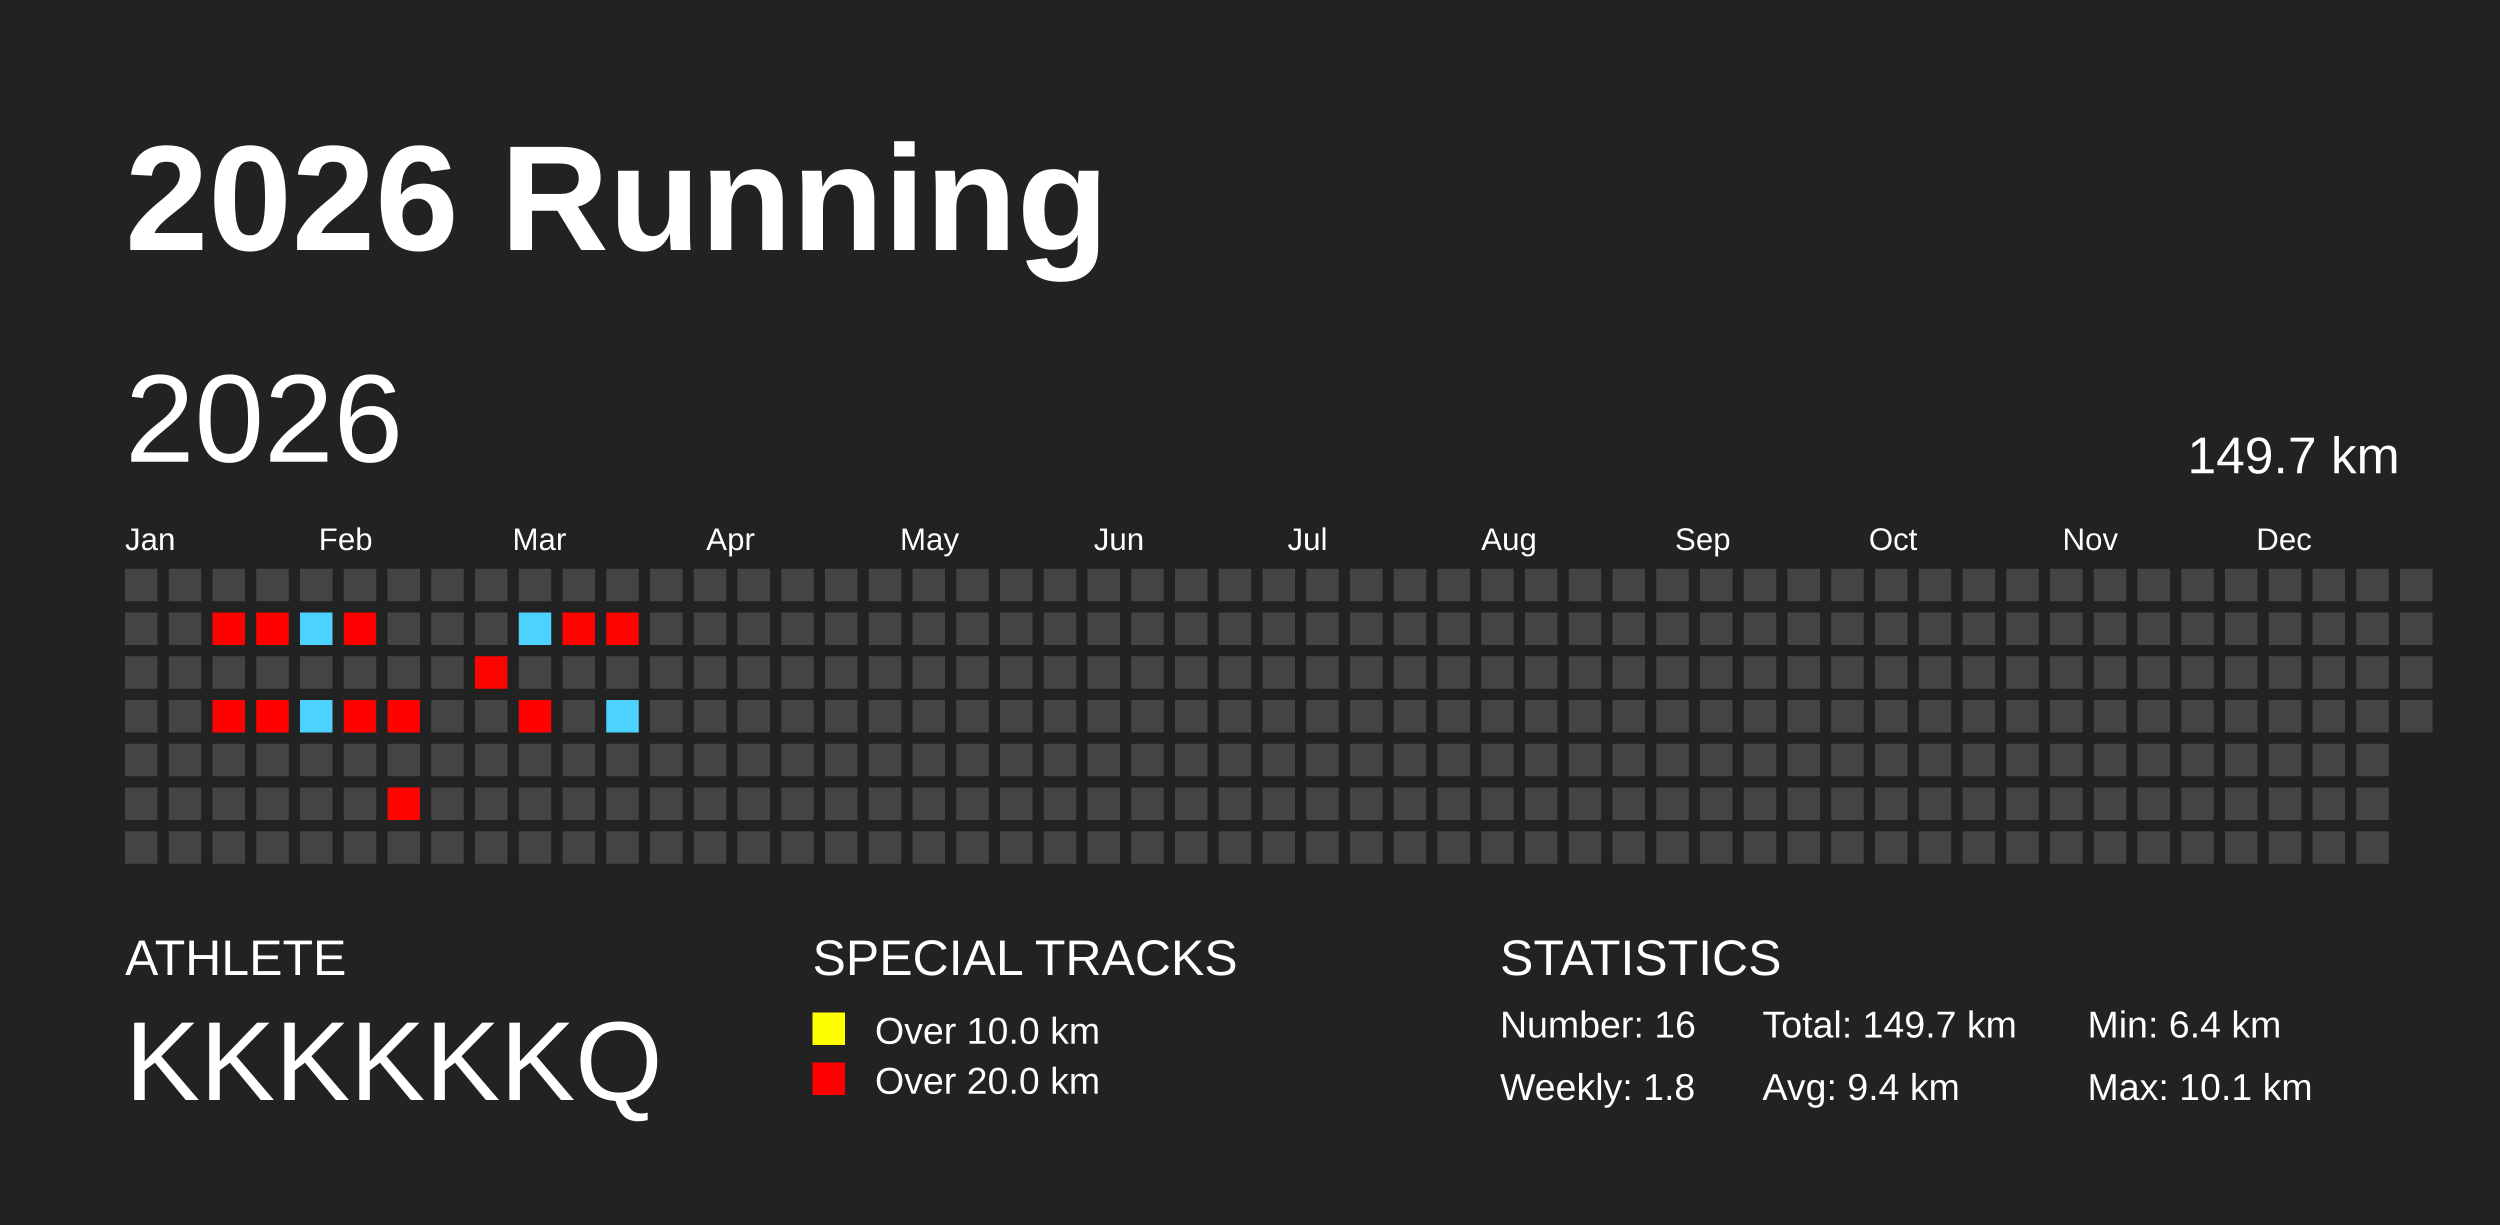
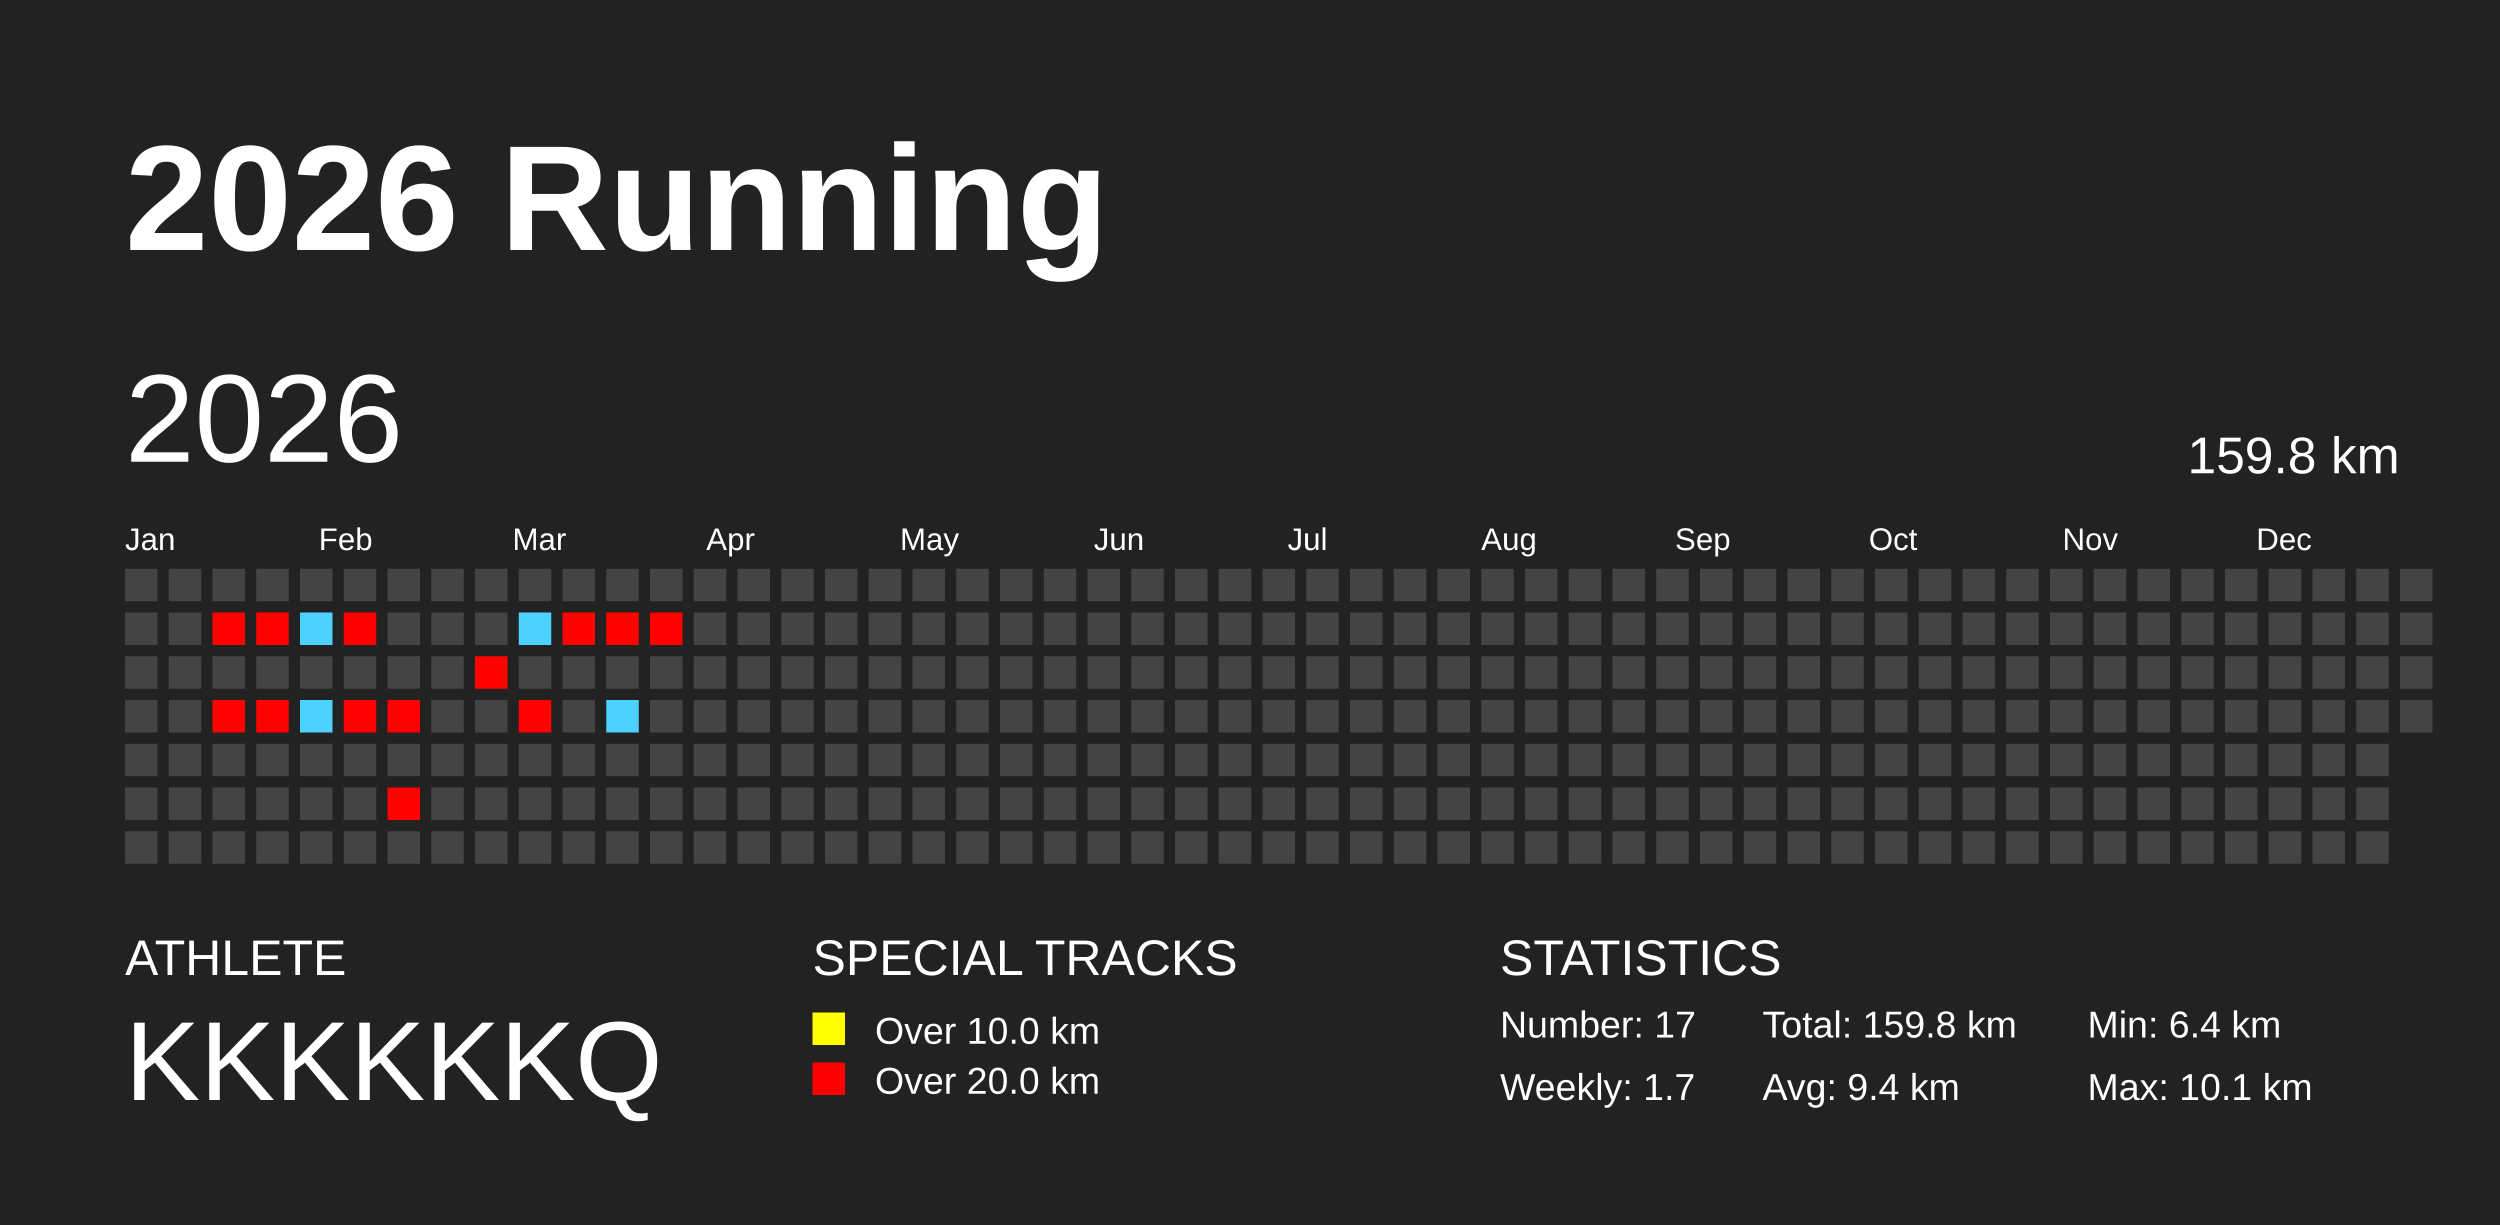
<svg xmlns="http://www.w3.org/2000/svg" baseProfile="full" height="98mm" version="1.1" viewBox="0,0,200,98" width="200mm">
  <defs />
  <rect fill="#222222" height="98" width="200" x="0" y="0" />
  <text fill="#FFFFFF" style="font-size:12px; font-family:Arial; font-weight:bold;" x="10" y="20">2026 Running</text>
  <text fill="#FFFFFF" style="font-size:4px; font-family:Arial" x="10" y="78">ATHLETE</text>
  <text fill="#FFFFFF" style="font-size:9px; font-family:Arial" x="10" y="88">KKKKKKQ</text>
  <text fill="#FFFFFF" style="font-size:4px; font-family:Arial" x="65" y="78">SPECIAL TRACKS</text>
  <rect fill="yellow" height="2.6" width="2.6" x="65" y="81" />
  <text fill="#FFFFFF" style="font-size:3px; font-family:Arial" x="70" y="83.5">Over 10.0 km</text>
  <rect fill="red" height="2.6" width="2.6" x="65" y="85" />
  <text fill="#FFFFFF" style="font-size:3px; font-family:Arial" x="70" y="87.5">Over 20.0 km</text>
  <text fill="#FFFFFF" style="font-size:4px; font-family:Arial" x="120" y="78">STATISTICS</text>
-   <text fill="#FFFFFF" style="font-size:3px; font-family:Arial" x="120" y="83">Number: 16</text>
-   <text fill="#FFFFFF" style="font-size:3px; font-family:Arial" x="120" y="88">Weekly: 1.8</text>
-   <text fill="#FFFFFF" style="font-size:3px; font-family:Arial" x="141" y="83">Total: 149.7 km</text>
+   <text fill="#FFFFFF" style="font-size:3px; font-family:Arial" x="120" y="83">Number: 17</text>
+   <text fill="#FFFFFF" style="font-size:3px; font-family:Arial" x="120" y="88">Weekly: 1.7</text>
+   <text fill="#FFFFFF" style="font-size:3px; font-family:Arial" x="141" y="83">Total: 159.8 km</text>
  <text fill="#FFFFFF" style="font-size:3px; font-family:Arial" x="141" y="88">Avg: 9.4 km</text>
  <text fill="#FFFFFF" style="font-size:3px; font-family:Arial" x="167" y="83">Min: 6.4 km</text>
  <text fill="#FFFFFF" style="font-size:3px; font-family:Arial" x="167" y="88">Max: 10.1 km</text>
  <text dominant-baseline="hanging" fill="#FFFFFF" style="font-size:10.0px; font-family:Arial;" x="10" y="30">2026</text>
-   <text dominant-baseline="hanging" fill="#FFFFFF" style="font-size:4.125px; font-family:Arial;" x="175" y="35">149.7 km</text>
+   <text dominant-baseline="hanging" fill="#FFFFFF" style="font-size:4.125px; font-family:Arial;" x="175" y="35">159.8 km</text>
  <text fill="#FFFFFF" style="font-size:2.5px; font-family:Arial" x="10.0" y="44">Jan</text>
  <text fill="#FFFFFF" style="font-size:2.5px; font-family:Arial" x="25.5" y="44">Feb</text>
  <text fill="#FFFFFF" style="font-size:2.5px; font-family:Arial" x="41.0" y="44">Mar</text>
  <text fill="#FFFFFF" style="font-size:2.5px; font-family:Arial" x="56.5" y="44">Apr</text>
  <text fill="#FFFFFF" style="font-size:2.5px; font-family:Arial" x="72.0" y="44">May</text>
  <text fill="#FFFFFF" style="font-size:2.5px; font-family:Arial" x="87.5" y="44">Jun</text>
  <text fill="#FFFFFF" style="font-size:2.5px; font-family:Arial" x="103.0" y="44">Jul</text>
  <text fill="#FFFFFF" style="font-size:2.5px; font-family:Arial" x="118.5" y="44">Aug</text>
  <text fill="#FFFFFF" style="font-size:2.5px; font-family:Arial" x="134.0" y="44">Sep</text>
  <text fill="#FFFFFF" style="font-size:2.5px; font-family:Arial" x="149.5" y="44">Oct</text>
  <text fill="#FFFFFF" style="font-size:2.5px; font-family:Arial" x="165.0" y="44">Nov</text>
  <text fill="#FFFFFF" style="font-size:2.5px; font-family:Arial" x="180.5" y="44">Dec</text>
  <rect fill="#444444" height="2.6" width="2.6" x="10.0" y="45.5" />
  <rect fill="#444444" height="2.6" width="2.6" x="10.0" y="49.0" />
  <rect fill="#444444" height="2.6" width="2.6" x="10.0" y="52.5" />
  <rect fill="#444444" height="2.6" width="2.6" x="10.0" y="56.0" />
  <rect fill="#444444" height="2.6" width="2.6" x="10.0" y="59.5" />
  <rect fill="#444444" height="2.6" width="2.6" x="10.0" y="63.0" />
  <rect fill="#444444" height="2.6" width="2.6" x="10.0" y="66.5" />
  <rect fill="#444444" height="2.6" width="2.6" x="13.5" y="45.5" />
  <rect fill="#444444" height="2.6" width="2.6" x="13.5" y="49.0" />
  <rect fill="#444444" height="2.6" width="2.6" x="13.5" y="52.5" />
  <rect fill="#444444" height="2.6" width="2.6" x="13.5" y="56.0" />
  <rect fill="#444444" height="2.6" width="2.6" x="13.5" y="59.5" />
  <rect fill="#444444" height="2.6" width="2.6" x="13.5" y="63.0" />
  <rect fill="#444444" height="2.6" width="2.6" x="13.5" y="66.5" />
  <rect fill="#444444" height="2.6" width="2.6" x="17.0" y="45.5" />
  <rect fill="#ff0200" height="2.6" width="2.6" x="17.0" y="49.0" />
  <rect fill="#444444" height="2.6" width="2.6" x="17.0" y="52.5" />
  <rect fill="#ff0200" height="2.6" width="2.6" x="17.0" y="56.0" />
  <rect fill="#444444" height="2.6" width="2.6" x="17.0" y="59.5" />
  <rect fill="#444444" height="2.6" width="2.6" x="17.0" y="63.0" />
  <rect fill="#444444" height="2.6" width="2.6" x="17.0" y="66.5" />
  <rect fill="#444444" height="2.6" width="2.6" x="20.5" y="45.5" />
  <rect fill="#ff0200" height="2.6" width="2.6" x="20.5" y="49.0" />
  <rect fill="#444444" height="2.6" width="2.6" x="20.5" y="52.5" />
  <rect fill="#ff0200" height="2.6" width="2.6" x="20.5" y="56.0" />
  <rect fill="#444444" height="2.6" width="2.6" x="20.5" y="59.5" />
  <rect fill="#444444" height="2.6" width="2.6" x="20.5" y="63.0" />
  <rect fill="#444444" height="2.6" width="2.6" x="20.5" y="66.5" />
  <rect fill="#444444" height="2.6" width="2.6" x="24.0" y="45.5" />
  <rect fill="#4dd2ff" height="2.6" width="2.6" x="24.0" y="49.0" />
  <rect fill="#444444" height="2.6" width="2.6" x="24.0" y="52.5" />
  <rect fill="#4dd2ff" height="2.6" width="2.6" x="24.0" y="56.0" />
  <rect fill="#444444" height="2.6" width="2.6" x="24.0" y="59.5" />
  <rect fill="#444444" height="2.6" width="2.6" x="24.0" y="63.0" />
  <rect fill="#444444" height="2.6" width="2.6" x="24.0" y="66.5" />
  <rect fill="#444444" height="2.6" width="2.6" x="27.5" y="45.5" />
  <rect fill="#ff0000" height="2.6" width="2.6" x="27.5" y="49.0" />
  <rect fill="#444444" height="2.6" width="2.6" x="27.5" y="52.5" />
  <rect fill="#ff0200" height="2.6" width="2.6" x="27.5" y="56.0" />
  <rect fill="#444444" height="2.6" width="2.6" x="27.5" y="59.5" />
  <rect fill="#444444" height="2.6" width="2.6" x="27.5" y="63.0" />
  <rect fill="#444444" height="2.6" width="2.6" x="27.5" y="66.5" />
  <rect fill="#444444" height="2.6" width="2.6" x="31.0" y="45.5" />
  <rect fill="#444444" height="2.6" width="2.6" x="31.0" y="49.0" />
  <rect fill="#444444" height="2.6" width="2.6" x="31.0" y="52.5" />
  <rect fill="#ff0200" height="2.6" width="2.6" x="31.0" y="56.0" />
  <rect fill="#444444" height="2.6" width="2.6" x="31.0" y="59.5" />
  <rect fill="#ff0300" height="2.6" width="2.6" x="31.0" y="63.0" />
  <rect fill="#444444" height="2.6" width="2.6" x="31.0" y="66.5" />
  <rect fill="#444444" height="2.6" width="2.6" x="34.5" y="45.5" />
  <rect fill="#444444" height="2.6" width="2.6" x="34.5" y="49.0" />
  <rect fill="#444444" height="2.6" width="2.6" x="34.5" y="52.5" />
  <rect fill="#444444" height="2.6" width="2.6" x="34.5" y="56.0" />
  <rect fill="#444444" height="2.6" width="2.6" x="34.5" y="59.5" />
  <rect fill="#444444" height="2.6" width="2.6" x="34.5" y="63.0" />
  <rect fill="#444444" height="2.6" width="2.6" x="34.5" y="66.5" />
  <rect fill="#444444" height="2.6" width="2.6" x="38.0" y="45.5" />
  <rect fill="#444444" height="2.6" width="2.6" x="38.0" y="49.0" />
  <rect fill="#ff0300" height="2.6" width="2.6" x="38.0" y="52.5" />
  <rect fill="#444444" height="2.6" width="2.6" x="38.0" y="56.0" />
  <rect fill="#444444" height="2.6" width="2.6" x="38.0" y="59.5" />
  <rect fill="#444444" height="2.6" width="2.6" x="38.0" y="63.0" />
  <rect fill="#444444" height="2.6" width="2.6" x="38.0" y="66.5" />
  <rect fill="#444444" height="2.6" width="2.6" x="41.5" y="45.5" />
  <rect fill="#4dd2ff" height="2.6" width="2.6" x="41.5" y="49.0" />
  <rect fill="#444444" height="2.6" width="2.6" x="41.5" y="52.5" />
  <rect fill="#ff0200" height="2.6" width="2.6" x="41.5" y="56.0" />
  <rect fill="#444444" height="2.6" width="2.6" x="41.5" y="59.5" />
  <rect fill="#444444" height="2.6" width="2.6" x="41.5" y="63.0" />
  <rect fill="#444444" height="2.6" width="2.6" x="41.5" y="66.5" />
  <rect fill="#444444" height="2.6" width="2.6" x="45.0" y="45.5" />
  <rect fill="#ff0300" height="2.6" width="2.6" x="45.0" y="49.0" />
  <rect fill="#444444" height="2.6" width="2.6" x="45.0" y="52.5" />
  <rect fill="#444444" height="2.6" width="2.6" x="45.0" y="56.0" />
  <rect fill="#444444" height="2.6" width="2.6" x="45.0" y="59.5" />
  <rect fill="#444444" height="2.6" width="2.6" x="45.0" y="63.0" />
  <rect fill="#444444" height="2.6" width="2.6" x="45.0" y="66.5" />
  <rect fill="#444444" height="2.6" width="2.6" x="48.5" y="45.5" />
  <rect fill="#ff0300" height="2.6" width="2.6" x="48.5" y="49.0" />
  <rect fill="#444444" height="2.6" width="2.6" x="48.5" y="52.5" />
  <rect fill="#4dd2ff" height="2.6" width="2.6" x="48.5" y="56.0" />
  <rect fill="#444444" height="2.6" width="2.6" x="48.5" y="59.5" />
  <rect fill="#444444" height="2.6" width="2.6" x="48.5" y="63.0" />
  <rect fill="#444444" height="2.6" width="2.6" x="48.5" y="66.5" />
  <rect fill="#444444" height="2.6" width="2.6" x="52.0" y="45.5" />
-   <rect fill="#444444" height="2.6" width="2.6" x="52.0" y="49.0" />
+   <rect fill="#ff0200" height="2.6" width="2.6" x="52.0" y="49.0" />
  <rect fill="#444444" height="2.6" width="2.6" x="52.0" y="52.5" />
  <rect fill="#444444" height="2.6" width="2.6" x="52.0" y="56.0" />
  <rect fill="#444444" height="2.6" width="2.6" x="52.0" y="59.5" />
  <rect fill="#444444" height="2.6" width="2.6" x="52.0" y="63.0" />
  <rect fill="#444444" height="2.6" width="2.6" x="52.0" y="66.5" />
  <rect fill="#444444" height="2.6" width="2.6" x="55.5" y="45.5" />
  <rect fill="#444444" height="2.6" width="2.6" x="55.5" y="49.0" />
  <rect fill="#444444" height="2.6" width="2.6" x="55.5" y="52.5" />
  <rect fill="#444444" height="2.6" width="2.6" x="55.5" y="56.0" />
  <rect fill="#444444" height="2.6" width="2.6" x="55.5" y="59.5" />
  <rect fill="#444444" height="2.6" width="2.6" x="55.5" y="63.0" />
  <rect fill="#444444" height="2.6" width="2.6" x="55.5" y="66.5" />
  <rect fill="#444444" height="2.6" width="2.6" x="59.0" y="45.5" />
  <rect fill="#444444" height="2.6" width="2.6" x="59.0" y="49.0" />
  <rect fill="#444444" height="2.6" width="2.6" x="59.0" y="52.5" />
  <rect fill="#444444" height="2.6" width="2.6" x="59.0" y="56.0" />
  <rect fill="#444444" height="2.6" width="2.6" x="59.0" y="59.5" />
  <rect fill="#444444" height="2.6" width="2.6" x="59.0" y="63.0" />
  <rect fill="#444444" height="2.6" width="2.6" x="59.0" y="66.5" />
  <rect fill="#444444" height="2.6" width="2.6" x="62.5" y="45.5" />
  <rect fill="#444444" height="2.6" width="2.6" x="62.5" y="49.0" />
  <rect fill="#444444" height="2.6" width="2.6" x="62.5" y="52.5" />
  <rect fill="#444444" height="2.6" width="2.6" x="62.5" y="56.0" />
  <rect fill="#444444" height="2.6" width="2.6" x="62.5" y="59.5" />
  <rect fill="#444444" height="2.6" width="2.6" x="62.5" y="63.0" />
  <rect fill="#444444" height="2.6" width="2.6" x="62.5" y="66.5" />
  <rect fill="#444444" height="2.6" width="2.6" x="66.0" y="45.5" />
  <rect fill="#444444" height="2.6" width="2.6" x="66.0" y="49.0" />
  <rect fill="#444444" height="2.6" width="2.6" x="66.0" y="52.5" />
  <rect fill="#444444" height="2.6" width="2.6" x="66.0" y="56.0" />
  <rect fill="#444444" height="2.6" width="2.6" x="66.0" y="59.5" />
  <rect fill="#444444" height="2.6" width="2.6" x="66.0" y="63.0" />
  <rect fill="#444444" height="2.6" width="2.6" x="66.0" y="66.5" />
  <rect fill="#444444" height="2.6" width="2.6" x="69.5" y="45.5" />
  <rect fill="#444444" height="2.6" width="2.6" x="69.5" y="49.0" />
  <rect fill="#444444" height="2.6" width="2.6" x="69.5" y="52.5" />
  <rect fill="#444444" height="2.6" width="2.6" x="69.5" y="56.0" />
  <rect fill="#444444" height="2.6" width="2.6" x="69.5" y="59.5" />
  <rect fill="#444444" height="2.6" width="2.6" x="69.5" y="63.0" />
  <rect fill="#444444" height="2.6" width="2.6" x="69.5" y="66.5" />
  <rect fill="#444444" height="2.6" width="2.6" x="73.0" y="45.5" />
  <rect fill="#444444" height="2.6" width="2.6" x="73.0" y="49.0" />
  <rect fill="#444444" height="2.6" width="2.6" x="73.0" y="52.5" />
  <rect fill="#444444" height="2.6" width="2.6" x="73.0" y="56.0" />
  <rect fill="#444444" height="2.6" width="2.6" x="73.0" y="59.5" />
  <rect fill="#444444" height="2.6" width="2.6" x="73.0" y="63.0" />
  <rect fill="#444444" height="2.6" width="2.6" x="73.0" y="66.5" />
  <rect fill="#444444" height="2.6" width="2.6" x="76.5" y="45.5" />
  <rect fill="#444444" height="2.6" width="2.6" x="76.5" y="49.0" />
  <rect fill="#444444" height="2.6" width="2.6" x="76.5" y="52.5" />
  <rect fill="#444444" height="2.6" width="2.6" x="76.5" y="56.0" />
  <rect fill="#444444" height="2.6" width="2.6" x="76.5" y="59.5" />
  <rect fill="#444444" height="2.6" width="2.6" x="76.5" y="63.0" />
  <rect fill="#444444" height="2.6" width="2.6" x="76.5" y="66.5" />
  <rect fill="#444444" height="2.6" width="2.6" x="80.0" y="45.5" />
  <rect fill="#444444" height="2.6" width="2.6" x="80.0" y="49.0" />
  <rect fill="#444444" height="2.6" width="2.6" x="80.0" y="52.5" />
  <rect fill="#444444" height="2.6" width="2.6" x="80.0" y="56.0" />
  <rect fill="#444444" height="2.6" width="2.6" x="80.0" y="59.5" />
  <rect fill="#444444" height="2.6" width="2.6" x="80.0" y="63.0" />
  <rect fill="#444444" height="2.6" width="2.6" x="80.0" y="66.5" />
  <rect fill="#444444" height="2.6" width="2.6" x="83.5" y="45.5" />
  <rect fill="#444444" height="2.6" width="2.6" x="83.5" y="49.0" />
  <rect fill="#444444" height="2.6" width="2.6" x="83.5" y="52.5" />
  <rect fill="#444444" height="2.6" width="2.6" x="83.5" y="56.0" />
  <rect fill="#444444" height="2.6" width="2.6" x="83.5" y="59.5" />
  <rect fill="#444444" height="2.6" width="2.6" x="83.5" y="63.0" />
  <rect fill="#444444" height="2.6" width="2.6" x="83.5" y="66.5" />
  <rect fill="#444444" height="2.6" width="2.6" x="87.0" y="45.5" />
  <rect fill="#444444" height="2.6" width="2.6" x="87.0" y="49.0" />
  <rect fill="#444444" height="2.6" width="2.6" x="87.0" y="52.5" />
  <rect fill="#444444" height="2.6" width="2.6" x="87.0" y="56.0" />
  <rect fill="#444444" height="2.6" width="2.6" x="87.0" y="59.5" />
  <rect fill="#444444" height="2.6" width="2.6" x="87.0" y="63.0" />
  <rect fill="#444444" height="2.6" width="2.6" x="87.0" y="66.5" />
  <rect fill="#444444" height="2.6" width="2.6" x="90.5" y="45.5" />
  <rect fill="#444444" height="2.6" width="2.6" x="90.5" y="49.0" />
  <rect fill="#444444" height="2.6" width="2.6" x="90.5" y="52.5" />
  <rect fill="#444444" height="2.6" width="2.6" x="90.5" y="56.0" />
  <rect fill="#444444" height="2.6" width="2.6" x="90.5" y="59.5" />
  <rect fill="#444444" height="2.6" width="2.6" x="90.5" y="63.0" />
  <rect fill="#444444" height="2.6" width="2.6" x="90.5" y="66.5" />
  <rect fill="#444444" height="2.6" width="2.6" x="94.0" y="45.5" />
  <rect fill="#444444" height="2.6" width="2.6" x="94.0" y="49.0" />
  <rect fill="#444444" height="2.6" width="2.6" x="94.0" y="52.5" />
  <rect fill="#444444" height="2.6" width="2.6" x="94.0" y="56.0" />
  <rect fill="#444444" height="2.6" width="2.6" x="94.0" y="59.5" />
  <rect fill="#444444" height="2.6" width="2.6" x="94.0" y="63.0" />
  <rect fill="#444444" height="2.6" width="2.6" x="94.0" y="66.5" />
  <rect fill="#444444" height="2.6" width="2.6" x="97.5" y="45.5" />
  <rect fill="#444444" height="2.6" width="2.6" x="97.5" y="49.0" />
  <rect fill="#444444" height="2.6" width="2.6" x="97.5" y="52.5" />
  <rect fill="#444444" height="2.6" width="2.6" x="97.5" y="56.0" />
  <rect fill="#444444" height="2.6" width="2.6" x="97.5" y="59.5" />
  <rect fill="#444444" height="2.6" width="2.6" x="97.5" y="63.0" />
  <rect fill="#444444" height="2.6" width="2.6" x="97.5" y="66.5" />
  <rect fill="#444444" height="2.6" width="2.6" x="101.0" y="45.5" />
  <rect fill="#444444" height="2.6" width="2.6" x="101.0" y="49.0" />
  <rect fill="#444444" height="2.6" width="2.6" x="101.0" y="52.5" />
  <rect fill="#444444" height="2.6" width="2.6" x="101.0" y="56.0" />
  <rect fill="#444444" height="2.6" width="2.6" x="101.0" y="59.5" />
  <rect fill="#444444" height="2.6" width="2.6" x="101.0" y="63.0" />
  <rect fill="#444444" height="2.6" width="2.6" x="101.0" y="66.5" />
  <rect fill="#444444" height="2.6" width="2.6" x="104.5" y="45.5" />
  <rect fill="#444444" height="2.6" width="2.6" x="104.5" y="49.0" />
  <rect fill="#444444" height="2.6" width="2.6" x="104.5" y="52.5" />
  <rect fill="#444444" height="2.6" width="2.6" x="104.5" y="56.0" />
  <rect fill="#444444" height="2.6" width="2.6" x="104.5" y="59.5" />
  <rect fill="#444444" height="2.6" width="2.6" x="104.5" y="63.0" />
  <rect fill="#444444" height="2.6" width="2.6" x="104.5" y="66.5" />
  <rect fill="#444444" height="2.6" width="2.6" x="108.0" y="45.5" />
  <rect fill="#444444" height="2.6" width="2.6" x="108.0" y="49.0" />
  <rect fill="#444444" height="2.6" width="2.6" x="108.0" y="52.5" />
  <rect fill="#444444" height="2.6" width="2.6" x="108.0" y="56.0" />
  <rect fill="#444444" height="2.6" width="2.6" x="108.0" y="59.5" />
  <rect fill="#444444" height="2.6" width="2.6" x="108.0" y="63.0" />
  <rect fill="#444444" height="2.6" width="2.6" x="108.0" y="66.5" />
  <rect fill="#444444" height="2.6" width="2.6" x="111.5" y="45.5" />
  <rect fill="#444444" height="2.6" width="2.6" x="111.5" y="49.0" />
  <rect fill="#444444" height="2.6" width="2.6" x="111.5" y="52.5" />
  <rect fill="#444444" height="2.6" width="2.6" x="111.5" y="56.0" />
  <rect fill="#444444" height="2.6" width="2.6" x="111.5" y="59.5" />
  <rect fill="#444444" height="2.6" width="2.6" x="111.5" y="63.0" />
  <rect fill="#444444" height="2.6" width="2.6" x="111.5" y="66.5" />
  <rect fill="#444444" height="2.6" width="2.6" x="115.0" y="45.5" />
  <rect fill="#444444" height="2.6" width="2.6" x="115.0" y="49.0" />
  <rect fill="#444444" height="2.6" width="2.6" x="115.0" y="52.5" />
  <rect fill="#444444" height="2.6" width="2.6" x="115.0" y="56.0" />
  <rect fill="#444444" height="2.6" width="2.6" x="115.0" y="59.5" />
  <rect fill="#444444" height="2.6" width="2.6" x="115.0" y="63.0" />
  <rect fill="#444444" height="2.6" width="2.6" x="115.0" y="66.5" />
  <rect fill="#444444" height="2.6" width="2.6" x="118.5" y="45.5" />
  <rect fill="#444444" height="2.6" width="2.6" x="118.5" y="49.0" />
  <rect fill="#444444" height="2.6" width="2.6" x="118.5" y="52.5" />
  <rect fill="#444444" height="2.6" width="2.6" x="118.5" y="56.0" />
  <rect fill="#444444" height="2.6" width="2.6" x="118.5" y="59.5" />
  <rect fill="#444444" height="2.6" width="2.6" x="118.5" y="63.0" />
  <rect fill="#444444" height="2.6" width="2.6" x="118.5" y="66.5" />
  <rect fill="#444444" height="2.6" width="2.6" x="122.0" y="45.5" />
  <rect fill="#444444" height="2.6" width="2.6" x="122.0" y="49.0" />
  <rect fill="#444444" height="2.6" width="2.6" x="122.0" y="52.5" />
  <rect fill="#444444" height="2.6" width="2.6" x="122.0" y="56.0" />
  <rect fill="#444444" height="2.6" width="2.6" x="122.0" y="59.5" />
  <rect fill="#444444" height="2.6" width="2.6" x="122.0" y="63.0" />
  <rect fill="#444444" height="2.6" width="2.6" x="122.0" y="66.5" />
  <rect fill="#444444" height="2.6" width="2.6" x="125.5" y="45.5" />
  <rect fill="#444444" height="2.6" width="2.6" x="125.5" y="49.0" />
  <rect fill="#444444" height="2.6" width="2.6" x="125.5" y="52.5" />
  <rect fill="#444444" height="2.6" width="2.6" x="125.5" y="56.0" />
  <rect fill="#444444" height="2.6" width="2.6" x="125.5" y="59.5" />
  <rect fill="#444444" height="2.6" width="2.6" x="125.5" y="63.0" />
  <rect fill="#444444" height="2.6" width="2.6" x="125.5" y="66.5" />
  <rect fill="#444444" height="2.6" width="2.6" x="129.0" y="45.5" />
  <rect fill="#444444" height="2.6" width="2.6" x="129.0" y="49.0" />
  <rect fill="#444444" height="2.6" width="2.6" x="129.0" y="52.5" />
  <rect fill="#444444" height="2.6" width="2.6" x="129.0" y="56.0" />
  <rect fill="#444444" height="2.6" width="2.6" x="129.0" y="59.5" />
  <rect fill="#444444" height="2.6" width="2.6" x="129.0" y="63.0" />
  <rect fill="#444444" height="2.6" width="2.6" x="129.0" y="66.5" />
  <rect fill="#444444" height="2.6" width="2.6" x="132.5" y="45.5" />
  <rect fill="#444444" height="2.6" width="2.6" x="132.5" y="49.0" />
  <rect fill="#444444" height="2.6" width="2.6" x="132.5" y="52.5" />
  <rect fill="#444444" height="2.6" width="2.6" x="132.5" y="56.0" />
  <rect fill="#444444" height="2.6" width="2.6" x="132.5" y="59.5" />
  <rect fill="#444444" height="2.6" width="2.6" x="132.5" y="63.0" />
  <rect fill="#444444" height="2.6" width="2.6" x="132.5" y="66.5" />
  <rect fill="#444444" height="2.6" width="2.6" x="136.0" y="45.5" />
  <rect fill="#444444" height="2.6" width="2.6" x="136.0" y="49.0" />
  <rect fill="#444444" height="2.6" width="2.6" x="136.0" y="52.5" />
  <rect fill="#444444" height="2.6" width="2.6" x="136.0" y="56.0" />
  <rect fill="#444444" height="2.6" width="2.6" x="136.0" y="59.5" />
  <rect fill="#444444" height="2.6" width="2.6" x="136.0" y="63.0" />
  <rect fill="#444444" height="2.6" width="2.6" x="136.0" y="66.5" />
  <rect fill="#444444" height="2.6" width="2.6" x="139.5" y="45.5" />
  <rect fill="#444444" height="2.6" width="2.6" x="139.5" y="49.0" />
  <rect fill="#444444" height="2.6" width="2.6" x="139.5" y="52.5" />
  <rect fill="#444444" height="2.6" width="2.6" x="139.5" y="56.0" />
  <rect fill="#444444" height="2.6" width="2.6" x="139.5" y="59.5" />
  <rect fill="#444444" height="2.6" width="2.6" x="139.5" y="63.0" />
  <rect fill="#444444" height="2.6" width="2.6" x="139.5" y="66.5" />
  <rect fill="#444444" height="2.6" width="2.6" x="143.0" y="45.5" />
  <rect fill="#444444" height="2.6" width="2.6" x="143.0" y="49.0" />
  <rect fill="#444444" height="2.6" width="2.6" x="143.0" y="52.5" />
  <rect fill="#444444" height="2.6" width="2.6" x="143.0" y="56.0" />
  <rect fill="#444444" height="2.6" width="2.6" x="143.0" y="59.5" />
  <rect fill="#444444" height="2.6" width="2.6" x="143.0" y="63.0" />
  <rect fill="#444444" height="2.6" width="2.6" x="143.0" y="66.5" />
  <rect fill="#444444" height="2.6" width="2.6" x="146.5" y="45.5" />
  <rect fill="#444444" height="2.6" width="2.6" x="146.5" y="49.0" />
  <rect fill="#444444" height="2.6" width="2.6" x="146.5" y="52.5" />
  <rect fill="#444444" height="2.6" width="2.6" x="146.5" y="56.0" />
  <rect fill="#444444" height="2.6" width="2.6" x="146.5" y="59.5" />
  <rect fill="#444444" height="2.6" width="2.6" x="146.5" y="63.0" />
  <rect fill="#444444" height="2.6" width="2.6" x="146.5" y="66.5" />
  <rect fill="#444444" height="2.6" width="2.6" x="150.0" y="45.5" />
  <rect fill="#444444" height="2.6" width="2.6" x="150.0" y="49.0" />
  <rect fill="#444444" height="2.6" width="2.6" x="150.0" y="52.5" />
  <rect fill="#444444" height="2.6" width="2.6" x="150.0" y="56.0" />
  <rect fill="#444444" height="2.6" width="2.6" x="150.0" y="59.5" />
  <rect fill="#444444" height="2.6" width="2.6" x="150.0" y="63.0" />
  <rect fill="#444444" height="2.6" width="2.6" x="150.0" y="66.5" />
  <rect fill="#444444" height="2.6" width="2.6" x="153.5" y="45.5" />
  <rect fill="#444444" height="2.6" width="2.6" x="153.5" y="49.0" />
  <rect fill="#444444" height="2.6" width="2.6" x="153.5" y="52.5" />
  <rect fill="#444444" height="2.6" width="2.6" x="153.5" y="56.0" />
  <rect fill="#444444" height="2.6" width="2.6" x="153.5" y="59.5" />
  <rect fill="#444444" height="2.6" width="2.6" x="153.5" y="63.0" />
  <rect fill="#444444" height="2.6" width="2.6" x="153.5" y="66.5" />
  <rect fill="#444444" height="2.6" width="2.6" x="157.0" y="45.5" />
  <rect fill="#444444" height="2.6" width="2.6" x="157.0" y="49.0" />
  <rect fill="#444444" height="2.6" width="2.6" x="157.0" y="52.5" />
  <rect fill="#444444" height="2.6" width="2.6" x="157.0" y="56.0" />
  <rect fill="#444444" height="2.6" width="2.6" x="157.0" y="59.5" />
  <rect fill="#444444" height="2.6" width="2.6" x="157.0" y="63.0" />
  <rect fill="#444444" height="2.6" width="2.6" x="157.0" y="66.5" />
  <rect fill="#444444" height="2.6" width="2.6" x="160.5" y="45.5" />
  <rect fill="#444444" height="2.6" width="2.6" x="160.5" y="49.0" />
  <rect fill="#444444" height="2.6" width="2.6" x="160.5" y="52.5" />
  <rect fill="#444444" height="2.6" width="2.6" x="160.5" y="56.0" />
  <rect fill="#444444" height="2.6" width="2.6" x="160.5" y="59.5" />
  <rect fill="#444444" height="2.6" width="2.6" x="160.5" y="63.0" />
  <rect fill="#444444" height="2.6" width="2.6" x="160.5" y="66.5" />
  <rect fill="#444444" height="2.6" width="2.6" x="164.0" y="45.5" />
  <rect fill="#444444" height="2.6" width="2.6" x="164.0" y="49.0" />
  <rect fill="#444444" height="2.6" width="2.6" x="164.0" y="52.5" />
  <rect fill="#444444" height="2.6" width="2.6" x="164.0" y="56.0" />
  <rect fill="#444444" height="2.6" width="2.6" x="164.0" y="59.5" />
  <rect fill="#444444" height="2.6" width="2.6" x="164.0" y="63.0" />
  <rect fill="#444444" height="2.6" width="2.6" x="164.0" y="66.5" />
  <rect fill="#444444" height="2.6" width="2.6" x="167.5" y="45.5" />
  <rect fill="#444444" height="2.6" width="2.6" x="167.5" y="49.0" />
  <rect fill="#444444" height="2.6" width="2.6" x="167.5" y="52.5" />
  <rect fill="#444444" height="2.6" width="2.6" x="167.5" y="56.0" />
  <rect fill="#444444" height="2.6" width="2.6" x="167.5" y="59.5" />
  <rect fill="#444444" height="2.6" width="2.6" x="167.5" y="63.0" />
  <rect fill="#444444" height="2.6" width="2.6" x="167.5" y="66.5" />
  <rect fill="#444444" height="2.6" width="2.6" x="171.0" y="45.5" />
  <rect fill="#444444" height="2.6" width="2.6" x="171.0" y="49.0" />
  <rect fill="#444444" height="2.6" width="2.6" x="171.0" y="52.5" />
  <rect fill="#444444" height="2.6" width="2.6" x="171.0" y="56.0" />
  <rect fill="#444444" height="2.6" width="2.6" x="171.0" y="59.5" />
  <rect fill="#444444" height="2.6" width="2.6" x="171.0" y="63.0" />
  <rect fill="#444444" height="2.6" width="2.6" x="171.0" y="66.5" />
  <rect fill="#444444" height="2.6" width="2.6" x="174.5" y="45.5" />
  <rect fill="#444444" height="2.6" width="2.6" x="174.5" y="49.0" />
  <rect fill="#444444" height="2.6" width="2.6" x="174.5" y="52.5" />
  <rect fill="#444444" height="2.6" width="2.6" x="174.5" y="56.0" />
  <rect fill="#444444" height="2.6" width="2.6" x="174.5" y="59.5" />
  <rect fill="#444444" height="2.6" width="2.6" x="174.5" y="63.0" />
  <rect fill="#444444" height="2.6" width="2.6" x="174.5" y="66.5" />
  <rect fill="#444444" height="2.6" width="2.6" x="178.0" y="45.5" />
  <rect fill="#444444" height="2.6" width="2.6" x="178.0" y="49.0" />
  <rect fill="#444444" height="2.6" width="2.6" x="178.0" y="52.5" />
  <rect fill="#444444" height="2.6" width="2.6" x="178.0" y="56.0" />
  <rect fill="#444444" height="2.6" width="2.6" x="178.0" y="59.5" />
  <rect fill="#444444" height="2.6" width="2.6" x="178.0" y="63.0" />
  <rect fill="#444444" height="2.6" width="2.6" x="178.0" y="66.5" />
  <rect fill="#444444" height="2.6" width="2.6" x="181.5" y="45.5" />
  <rect fill="#444444" height="2.6" width="2.6" x="181.5" y="49.0" />
  <rect fill="#444444" height="2.6" width="2.6" x="181.5" y="52.5" />
  <rect fill="#444444" height="2.6" width="2.6" x="181.5" y="56.0" />
  <rect fill="#444444" height="2.6" width="2.6" x="181.5" y="59.5" />
  <rect fill="#444444" height="2.6" width="2.6" x="181.5" y="63.0" />
  <rect fill="#444444" height="2.6" width="2.6" x="181.5" y="66.5" />
  <rect fill="#444444" height="2.6" width="2.6" x="185.0" y="45.5" />
  <rect fill="#444444" height="2.6" width="2.6" x="185.0" y="49.0" />
  <rect fill="#444444" height="2.6" width="2.6" x="185.0" y="52.5" />
  <rect fill="#444444" height="2.6" width="2.6" x="185.0" y="56.0" />
  <rect fill="#444444" height="2.6" width="2.6" x="185.0" y="59.5" />
  <rect fill="#444444" height="2.6" width="2.6" x="185.0" y="63.0" />
  <rect fill="#444444" height="2.6" width="2.6" x="185.0" y="66.5" />
  <rect fill="#444444" height="2.6" width="2.6" x="188.5" y="45.5" />
  <rect fill="#444444" height="2.6" width="2.6" x="188.5" y="49.0" />
  <rect fill="#444444" height="2.6" width="2.6" x="188.5" y="52.5" />
  <rect fill="#444444" height="2.6" width="2.6" x="188.5" y="56.0" />
  <rect fill="#444444" height="2.6" width="2.6" x="188.5" y="59.5" />
  <rect fill="#444444" height="2.6" width="2.6" x="188.5" y="63.0" />
  <rect fill="#444444" height="2.6" width="2.6" x="188.5" y="66.5" />
  <rect fill="#444444" height="2.6" width="2.6" x="192.0" y="45.5" />
  <rect fill="#444444" height="2.6" width="2.6" x="192.0" y="49.0" />
  <rect fill="#444444" height="2.6" width="2.6" x="192.0" y="52.5" />
  <rect fill="#444444" height="2.6" width="2.6" x="192.0" y="56.0" />
</svg>
